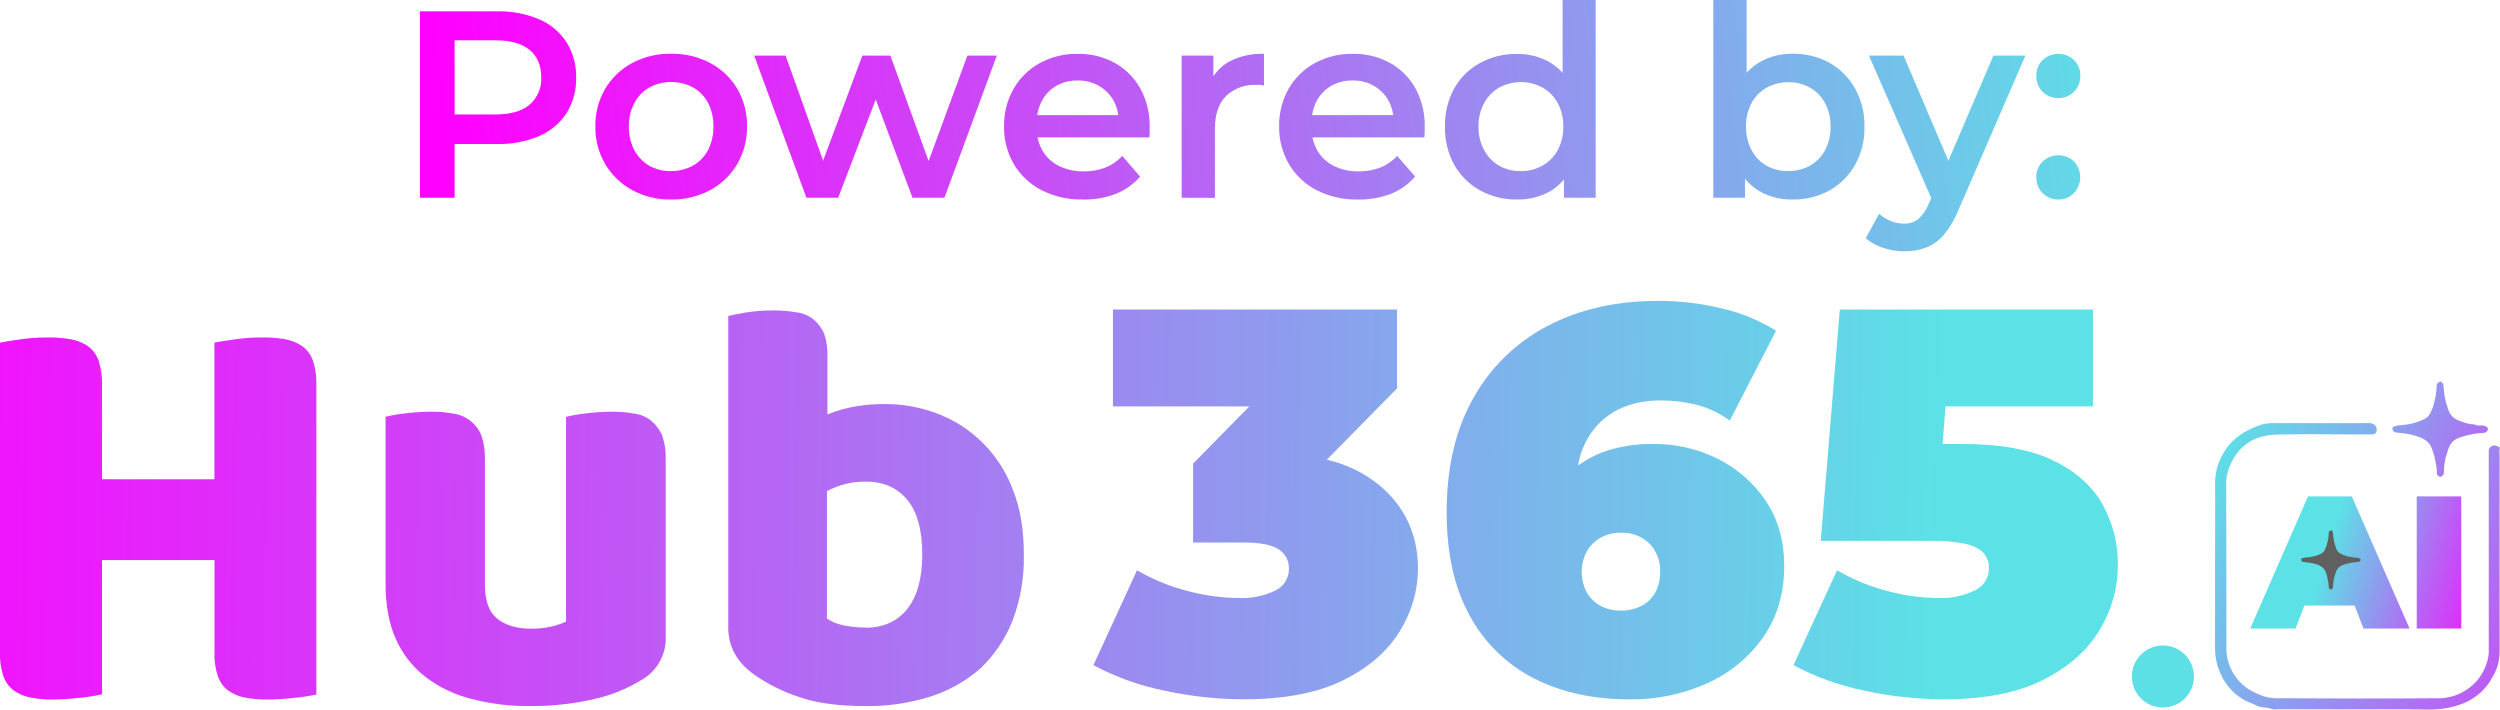
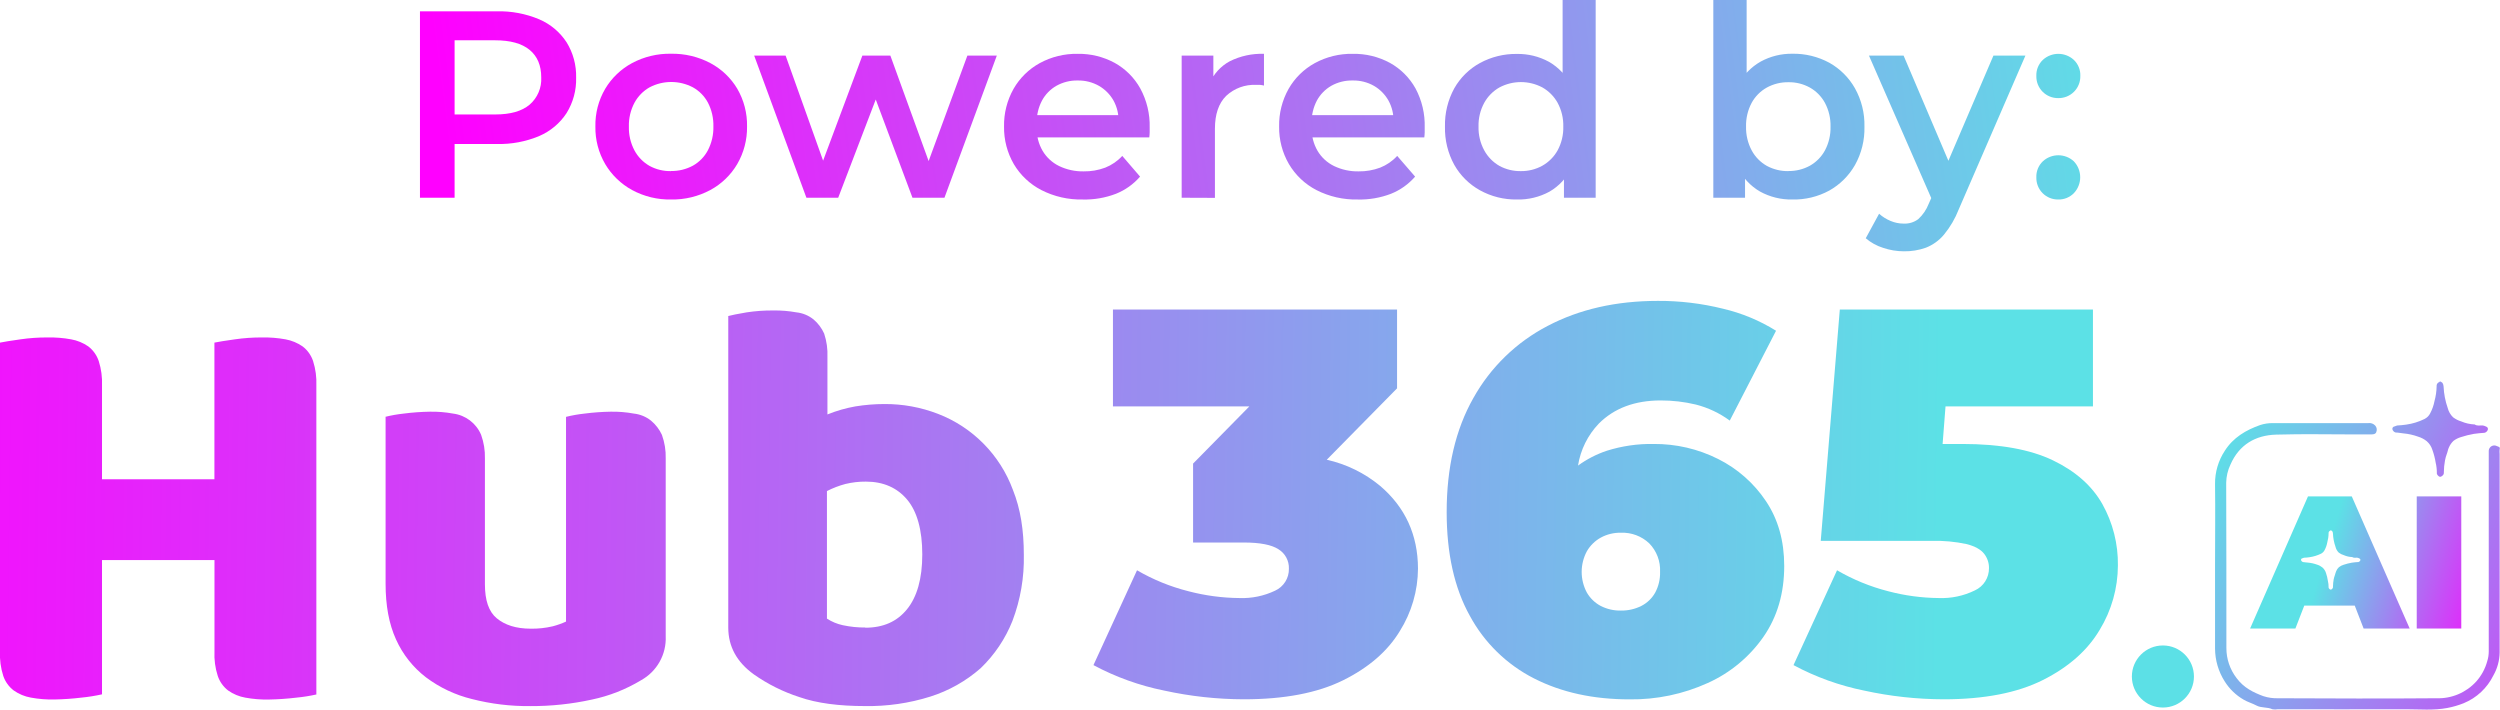
<svg xmlns="http://www.w3.org/2000/svg" xmlns:xlink="http://www.w3.org/1999/xlink" viewBox="0 0 764.41 217.03">
  <defs>
-     <style>.cls-1{fill:url(#Degradado_sin_nombre_125);}.cls-2{fill:url(#Degradado_sin_nombre_125-2);}.cls-3{fill:url(#Degradado_sin_nombre_125-3);}.cls-4{fill:url(#Degradado_sin_nombre_125-4);}.cls-5{fill:#606060;}.cls-6{fill:url(#Degradado_sin_nombre_125-5);}.cls-7{fill:url(#Degradado_sin_nombre_125-6);}.cls-8{fill:url(#Degradado_sin_nombre_125-7);}.cls-9{fill:url(#Degradado_sin_nombre_125-8);}.cls-10{fill:url(#Degradado_sin_nombre_125-9);}.cls-11{fill:url(#Degradado_sin_nombre_125-10);}.cls-12{fill:#5ce0e6;}.cls-13{fill:url(#Degradado_sin_nombre_125-11);}.cls-14{fill:url(#Degradado_sin_nombre_125-12);}.cls-15{fill:url(#Degradado_sin_nombre_125-13);}.cls-16{fill:url(#Degradado_sin_nombre_125-14);}.cls-17{fill:url(#Degradado_sin_nombre_125-15);}.cls-18{fill:url(#Degradado_sin_nombre_125-16);}.cls-19{fill:url(#Degradado_sin_nombre_125-17);}.cls-20{fill:url(#Degradado_sin_nombre_125-18);}.cls-21{fill:url(#Degradado_sin_nombre_125-19);}.cls-22{fill:url(#Degradado_sin_nombre_125-20);}</style>
+     <style>.cls-1{fill:url(#Degradado_sin_nombre_125);}.cls-2{fill:url(#Degradado_sin_nombre_125-2);}.cls-3{fill:url(#Degradado_sin_nombre_125-3);}.cls-4{fill:url(#Degradado_sin_nombre_125-4);}.cls-5{fill:url(#Degradado_sin_nombre_125-5);}.cls-6{fill:url(#Degradado_sin_nombre_125-6);}.cls-7{fill:url(#Degradado_sin_nombre_125-7);}.cls-8{fill:url(#Degradado_sin_nombre_125-8);}.cls-9{fill:url(#Degradado_sin_nombre_125-9);}.cls-10{fill:url(#Degradado_sin_nombre_125-10);}.cls-11{fill:#5ce0e6;}.cls-12{fill:url(#Degradado_sin_nombre_125-11);}.cls-13{fill:url(#Degradado_sin_nombre_125-12);}.cls-14{fill:url(#Degradado_sin_nombre_125-13);}.cls-15{fill:url(#Degradado_sin_nombre_125-14);}.cls-16{fill:url(#Degradado_sin_nombre_125-15);}.cls-17{fill:url(#Degradado_sin_nombre_125-16);}.cls-18{fill:url(#Degradado_sin_nombre_125-17);}.cls-19{fill:url(#Degradado_sin_nombre_125-18);}.cls-20{fill:url(#Degradado_sin_nombre_125-19);}.cls-21{fill:url(#Degradado_sin_nombre_125-20);}</style>
    <linearGradient id="Degradado_sin_nombre_125" x1="833.79" y1="232.85" x2="671.07" y2="146.76" gradientUnits="userSpaceOnUse">
      <stop offset="0" stop-color="#f0f" />
      <stop offset="1" stop-color="#5ce1e6" />
    </linearGradient>
    <linearGradient id="Degradado_sin_nombre_125-2" x1="807.82" y1="163.86" x2="704.99" y2="109.46" xlink:href="#Degradado_sin_nombre_125" />
-     <linearGradient id="Degradado_sin_nombre_125-3" x1="765.61" y1="190.87" x2="709.78" y2="173.87" xlink:href="#Degradado_sin_nombre_125" />
+     <linearGradient id="Degradado_sin_nombre_125-3" x1="765.6" y1="190.86" x2="709.77" y2="173.87" xlink:href="#Degradado_sin_nombre_125" />
    <linearGradient id="Degradado_sin_nombre_125-4" x1="769.19" y1="179.11" x2="713.35" y2="162.12" xlink:href="#Degradado_sin_nombre_125" />
    <linearGradient id="Degradado_sin_nombre_125-5" x1="-59.41" y1="157.1" x2="593.18" y2="165.8" xlink:href="#Degradado_sin_nombre_125" />
    <linearGradient id="Degradado_sin_nombre_125-6" x1="-59.55" y1="167.78" x2="593.04" y2="176.48" xlink:href="#Degradado_sin_nombre_125" />
    <linearGradient id="Degradado_sin_nombre_125-7" x1="-59.33" y1="151.3" x2="593.26" y2="160" xlink:href="#Degradado_sin_nombre_125" />
    <linearGradient id="Degradado_sin_nombre_125-8" x1="-59.29" y1="148.06" x2="593.3" y2="156.76" xlink:href="#Degradado_sin_nombre_125" />
    <linearGradient id="Degradado_sin_nombre_125-9" x1="-59.26" y1="145.41" x2="593.34" y2="154.11" xlink:href="#Degradado_sin_nombre_125" />
    <linearGradient id="Degradado_sin_nombre_125-10" x1="-59.25" y1="145.22" x2="593.34" y2="153.92" xlink:href="#Degradado_sin_nombre_125" />
    <linearGradient id="Degradado_sin_nombre_125-11" x1="134.76" y1="31.81" x2="644" y2="-34.72" xlink:href="#Degradado_sin_nombre_125" />
    <linearGradient id="Degradado_sin_nombre_125-12" x1="136.83" y1="47.68" x2="646.07" y2="-18.85" xlink:href="#Degradado_sin_nombre_125" />
    <linearGradient id="Degradado_sin_nombre_125-13" x1="137.74" y1="54.64" x2="646.98" y2="-11.89" xlink:href="#Degradado_sin_nombre_125" />
    <linearGradient id="Degradado_sin_nombre_125-14" x1="138.93" y1="63.77" x2="648.17" y2="-2.76" xlink:href="#Degradado_sin_nombre_125" />
    <linearGradient id="Degradado_sin_nombre_125-15" x1="139.53" y1="68.34" x2="648.77" y2="1.82" xlink:href="#Degradado_sin_nombre_125" />
    <linearGradient id="Degradado_sin_nombre_125-16" x1="140.34" y1="74.57" x2="649.59" y2="8.04" xlink:href="#Degradado_sin_nombre_125" />
    <linearGradient id="Degradado_sin_nombre_125-17" x1="140.4" y1="74.97" x2="649.64" y2="8.45" xlink:href="#Degradado_sin_nombre_125" />
    <linearGradient id="Degradado_sin_nombre_125-18" x1="141.34" y1="82.18" x2="650.58" y2="15.66" xlink:href="#Degradado_sin_nombre_125" />
    <linearGradient id="Degradado_sin_nombre_125-19" x1="144.12" y1="103.51" x2="653.37" y2="36.99" xlink:href="#Degradado_sin_nombre_125" />
    <linearGradient id="Degradado_sin_nombre_125-20" x1="143.95" y1="102.15" x2="653.19" y2="35.63" xlink:href="#Degradado_sin_nombre_125" />
  </defs>
  <g id="Capa_2" data-name="Capa 2">
    <g id="Capa_1-2" data-name="Capa 1">
      <path class="cls-1" d="M763.49,136.41a1.7,1.7,0,0,0-2.52,1.37c0,.56,0,1.13,0,1.7,0,11.91,0,47.81,0,59.72a9.7,9.7,0,0,1-.47,3,15.3,15.3,0,0,1-3.33,6.15A15.68,15.68,0,0,1,745,213.5c-16.12.14-32.24.07-48.36,0a13.29,13.29,0,0,1-4.59-.64c-3.13-1.16-6-2.58-8.18-5.52a15,15,0,0,1-3.12-9.18c0-16.85,0-33.7-.06-50.55a13.46,13.46,0,0,1,1.3-5.55c2.65-6.07,7.63-9,14-9.17,10-.24,12.09-.07,22.13-.07,2.35,0,4.7,0,7.05,0,.64,0,1.21-.15,1.4-.68a1.88,1.88,0,0,0-.3-2,2.42,2.42,0,0,0-2.13-.77c-12.39,0-16.79,0-29.18,0a12.1,12.1,0,0,0-3.88.59c-4.36,1.54-8.24,3.82-10.8,7.85a18.08,18.08,0,0,0-3,10.19c.11,8.26,0,16.52,0,24.79,0,8.5,0,17,0,25.52a18.83,18.83,0,0,0,2.93,10,16.63,16.63,0,0,0,5.85,5.64c1.21.72,2.63,1.1,3.88,1.77,1.53.82,3.32.41,4.87,1.14a4.53,4.53,0,0,0,1.69,0c13,0,26.08.06,39.13,0,4.22,0,8.46.41,12.69-.39a27.37,27.37,0,0,0,5-1.46,17.52,17.52,0,0,0,9.06-8.48,14.58,14.58,0,0,0,1.92-7c0-12.23,0-48.46,0-60.7a7,7,0,0,1,0-1.45C764.54,136.68,764,136.62,763.49,136.41Z" />
      <path class="cls-2" d="M760,130.36a2.78,2.78,0,0,0-1-.28c-.79,0-1.61.2-2.33-.3a11.42,11.42,0,0,1-4.07-.91,7.89,7.89,0,0,1-2.54-1.28,6,6,0,0,1-1.64-2.85,22.76,22.76,0,0,1-1.26-6.54,2.3,2.3,0,0,0-.32-1.09c-.15-.23-.51-.34-.77-.51-.08.08-.14.19-.23.22a1.23,1.23,0,0,0-.81,1.33,18.31,18.31,0,0,1-.65,4.49,13.41,13.41,0,0,1-1.32,3.75,3.89,3.89,0,0,1-1.73,1.72,18.43,18.43,0,0,1-5.59,1.72c-.93.14-1.86.22-2.79.27a6.42,6.42,0,0,0-.8.29.73.73,0,0,0-.64.86,1.4,1.4,0,0,0,1,1c.78,0,1.56.19,2.33.26a17.73,17.73,0,0,1,4.52,1,7.93,7.93,0,0,1,2.65,1.39,5.85,5.85,0,0,1,1.73,2.67,21,21,0,0,1,1,3.89,13.12,13.12,0,0,1,.36,3.25c-.06.35.53,1,.89,1.07s.63-.18.91-.41a1.13,1.13,0,0,0,.34-.95,20.6,20.6,0,0,1,.36-3.69,12.23,12.23,0,0,1,.54-1.92c.27-.65.34-1.4.65-2a6,6,0,0,1,1.38-2,7.25,7.25,0,0,1,2.27-1.15,28.22,28.22,0,0,1,4-1c1.07-.19,2.16-.22,3.25-.33a1.44,1.44,0,0,0,1-.94C760.81,130.77,760.51,130.57,760,130.36Z" />
-       <polygon class="cls-3" points="705.7 151.78 688.04 192.19 701.89 192.19 704.6 185.15 719.97 185.15 722.67 192.19 736.76 192.19 719.09 151.78 705.7 151.78" />
+       <path class="cls-3" d="M719.09,151.78H705.7L688,192.18h13.85l2.71-7H720l2.71,7h14.08Zm2,20.07c-.68.06-1.36.08-2,.2a17.11,17.11,0,0,0-2.51.64,4.47,4.47,0,0,0-1.41.72,3.58,3.58,0,0,0-.86,1.25c-.2.4-.24.86-.41,1.27a8.46,8.46,0,0,0-.34,1.19,13.48,13.48,0,0,0-.22,2.3.68.68,0,0,1-.21.59c-.17.14-.31.33-.57.26s-.59-.45-.56-.67a7.59,7.59,0,0,0-.22-2,12.85,12.85,0,0,0-.59-2.43,3.67,3.67,0,0,0-1.08-1.66,4.85,4.85,0,0,0-1.65-.87,11.09,11.09,0,0,0-2.82-.62c-.47,0-1-.14-1.45-.16a.92.92,0,0,1-.62-.61.47.47,0,0,1,.41-.54c.17,0,.32-.17.49-.18.58,0,1.16-.08,1.74-.16a11.8,11.8,0,0,0,3.49-1.08,2.46,2.46,0,0,0,1.07-1.07,7.86,7.86,0,0,0,.82-2.34,11,11,0,0,0,.41-2.8.75.75,0,0,1,.51-.82s.09-.09.14-.14c.16.1.39.17.48.32a1.46,1.46,0,0,1,.2.68,14.11,14.11,0,0,0,.78,4.07,3.69,3.69,0,0,0,1,1.78,4.79,4.79,0,0,0,1.58.79,7.07,7.07,0,0,0,2.53.57c.45.32,1,.17,1.45.19a1.54,1.54,0,0,1,.6.17c.3.13.49.26.45.59A.89.89,0,0,1,721.11,171.85Z" />
      <rect class="cls-4" x="738.95" y="151.78" width="13.62" height="40.4" />
-       <path class="cls-5" d="M721.3,170.67a1.54,1.54,0,0,0-.6-.17c-.48,0-1,.13-1.45-.19a7.16,7.16,0,0,1-2.53-.57,4.79,4.79,0,0,1-1.58-.79,3.69,3.69,0,0,1-1-1.78,14.39,14.39,0,0,1-.78-4.07,1.46,1.46,0,0,0-.2-.68c-.09-.15-.32-.22-.48-.32,0,.05-.09.12-.14.14a.76.76,0,0,0-.51.82,11.09,11.09,0,0,1-.4,2.81,8.51,8.51,0,0,1-.82,2.33,2.48,2.48,0,0,1-1.08,1.07,11.71,11.71,0,0,1-3.49,1.08c-.58.08-1.15.13-1.74.16-.17,0-.32.14-.49.18a.45.45,0,0,0-.4.54.89.89,0,0,0,.61.61c.49,0,1,.12,1.46.16a11.11,11.11,0,0,1,2.81.62,4.85,4.85,0,0,1,1.65.87,3.67,3.67,0,0,1,1.08,1.66,12.85,12.85,0,0,1,.59,2.43,8,8,0,0,1,.23,2c0,.22.33.61.55.67s.4-.11.57-.26a.67.67,0,0,0,.21-.58,13.5,13.5,0,0,1,.22-2.31,8.86,8.86,0,0,1,.34-1.19c.17-.41.21-.87.41-1.27a3.58,3.58,0,0,1,.86-1.25,4.47,4.47,0,0,1,1.41-.72,18.47,18.47,0,0,1,2.51-.64c.66-.12,1.34-.14,2-.2a.92.92,0,0,0,.65-.59C721.79,170.93,721.6,170.8,721.3,170.67Z" />
-       <path class="cls-6" d="M96.89,212.31a50,50,0,0,1-6.24,1,81.74,81.74,0,0,1-8.41.58,35.47,35.47,0,0,1-7.25-.58,13,13,0,0,1-5.22-2.17,9.36,9.36,0,0,1-3.19-4.48,21.19,21.19,0,0,1-1-7.51v-27.9H31.19v41.05a50.66,50.66,0,0,1-6.24,1,82.21,82.21,0,0,1-8.27.58,35.41,35.41,0,0,1-7.25-.58,13,13,0,0,1-5.22-2.17A9.36,9.36,0,0,1,1,206.67a21.19,21.19,0,0,1-1-7.51v-94.4c1.31-.29,3.34-.57,6.24-1a56,56,0,0,1,8.26-.58,36.23,36.23,0,0,1,7.26.58A13.38,13.38,0,0,1,27,105.92a9.43,9.43,0,0,1,3.19,4.48,21.77,21.77,0,0,1,1,7.52v28.62H65.56V104.76c1.31-.29,3.34-.57,6.24-1a56.09,56.09,0,0,1,8.27-.58,36.19,36.19,0,0,1,7.25.58,13.38,13.38,0,0,1,5.22,2.17,9.36,9.36,0,0,1,3.19,4.48,21.77,21.77,0,0,1,1,7.52v94.39Z" />
-       <path class="cls-7" d="M117.78,127.46a41.5,41.5,0,0,1,5.66-1,71.14,71.14,0,0,1,8-.58,35.85,35.85,0,0,1,7.11.58,10.77,10.77,0,0,1,8.56,6.5,19.93,19.93,0,0,1,1.16,7.23v38.45c0,4.91,1.16,8.38,3.62,10.41s5.81,3.18,10.45,3.18a27.21,27.21,0,0,0,6.67-.73,25,25,0,0,0,4.06-1.44V127.46a41.81,41.81,0,0,1,5.66-1,71.15,71.15,0,0,1,8-.58,35.68,35.68,0,0,1,7.1.58,10.16,10.16,0,0,1,5.23,2.16,12.51,12.51,0,0,1,3.33,4.34,19.71,19.71,0,0,1,1.16,7.23v54.35A14.63,14.63,0,0,1,196,208,48,48,0,0,1,181,213.9a85.75,85.75,0,0,1-18.86,2,68.84,68.84,0,0,1-17.84-2.16,38.64,38.64,0,0,1-14.07-6.65,30.27,30.27,0,0,1-9.14-11.57c-2.17-4.77-3.19-10.41-3.19-17.06v-51Z" />
-       <path class="cls-8" d="M222.5,96.67c1.16-.29,3.05-.72,5.8-1.16a50.53,50.53,0,0,1,8.13-.58,36.45,36.45,0,0,1,7.1.58,10,10,0,0,1,5.23,2.17A12.19,12.19,0,0,1,252,102a20.24,20.24,0,0,1,1,7.22v17.5a42.59,42.59,0,0,1,8.56-2.46,55.54,55.54,0,0,1,8.85-.72,44.66,44.66,0,0,1,16.39,3,39.6,39.6,0,0,1,22.92,23.27c2.32,5.79,3.33,12.29,3.33,19.81a53.74,53.74,0,0,1-3.48,20.23,40.94,40.94,0,0,1-9.72,14.46A42.88,42.88,0,0,1,284.44,213a63.05,63.05,0,0,1-20,2.89c-7.83,0-14.65-.86-20-2.74a51.91,51.91,0,0,1-13.93-6.94q-7.83-5.64-7.83-14.31V96.67Zm42.07,95.26c5.51,0,9.71-1.88,12.76-5.64S282,177,282,169.52s-1.59-13.15-4.64-16.77-7.25-5.49-12.62-5.49a25.8,25.8,0,0,0-6.24.72,28.5,28.5,0,0,0-5.65,2.17v39a14.52,14.52,0,0,0,4.78,2,31.5,31.5,0,0,0,7,.72Z" />
-       <path class="cls-9" d="M422,148.57a38.88,38.88,0,0,0-16.32-8l21.49-21.83V94.64H340.3v29.63H382l-17.2,17.48v24.13h15.48q7.5,0,10.66,2.08a6.69,6.69,0,0,1,3.16,5.91,7.22,7.22,0,0,1-4.25,6.75,23.28,23.28,0,0,1-10.9,2.24,63.49,63.49,0,0,1-15.56-2.08,60.75,60.75,0,0,1-15.73-6.41l-13.32,29A78.7,78.7,0,0,0,356,211.16a115.08,115.08,0,0,0,24.3,2.66q18.64,0,30.38-5.82t17.31-15a36.29,36.29,0,0,0,5.58-19.15Q433.52,158.39,422,148.57Z" />
-       <path class="cls-10" d="M525.32,140.33a43.18,43.18,0,0,0-19.72-4.58,45,45,0,0,0-14.32,2.08,32.39,32.39,0,0,0-8.78,4.53,24,24,0,0,1,6.37-12.85q7.06-7.06,18.89-7.07a45.85,45.85,0,0,1,10.74,1.25,30.07,30.07,0,0,1,10.4,4.91l14.15-27.47a53.9,53.9,0,0,0-16.23-6.74A81,81,0,0,0,506.93,92q-19.14,0-33.71,7.65a55.11,55.11,0,0,0-22.72,22.06q-8.16,14.4-8.16,34.87,0,19,7.08,31.71a46,46,0,0,0,19.64,19.15q12.57,6.41,29.21,6.4a56,56,0,0,0,23.89-5,41.51,41.51,0,0,0,17.06-14.15q6.33-9.15,6.33-21.64,0-11.49-5.58-19.81A38,38,0,0,0,525.32,140.33ZM506.1,181.2a10.14,10.14,0,0,1-4.25,4.08,13.46,13.46,0,0,1-6.24,1.41,13,13,0,0,1-6.16-1.41,10.73,10.73,0,0,1-4.24-4.08,13.38,13.38,0,0,1,0-12.65,11.14,11.14,0,0,1,4.24-4.16,12.33,12.33,0,0,1,6.16-1.5,11.9,11.9,0,0,1,8.66,3.24,11.69,11.69,0,0,1,3.32,8.74A12.72,12.72,0,0,1,506.1,181.2Z" />
-       <path class="cls-11" d="M642.84,154.15q-4.74-8.4-15.14-13.4t-27.72-5h-6l.89-11.48h45.08V94.64h-77.4l-5.83,70.74h33.79a45.25,45.25,0,0,1,10.9,1q3.75,1,5.25,2.92a6.93,6.93,0,0,1,1.5,4.41,7.39,7.39,0,0,1-4.33,6.82,23,23,0,0,1-11,2.33,62.57,62.57,0,0,1-15.48-2.08,61.24,61.24,0,0,1-15.65-6.41l-13.31,29A78.59,78.59,0,0,0,570,211.16a115.08,115.08,0,0,0,24.3,2.66q18.64,0,30.38-5.91T642,192.6a38.07,38.07,0,0,0,5.58-19.72A37.37,37.37,0,0,0,642.84,154.15Z" />
-       <circle class="cls-12" cx="661.34" cy="206.85" r="9.49" />
-       <path class="cls-13" d="M128.41,60.46v-57h23.47a31.45,31.45,0,0,1,13,2.45,18.82,18.82,0,0,1,8.35,7,19.6,19.6,0,0,1,2.93,10.84,19.55,19.55,0,0,1-2.93,10.84,18.84,18.84,0,0,1-8.35,7,31.45,31.45,0,0,1-13,2.44h-17.6L139,39V60.46ZM139,40.17,134.28,35h17.11q7,0,10.55-3a10.3,10.3,0,0,0,3.55-8.36q0-5.46-3.55-8.39t-10.55-2.93H134.28L139,7.17Z" />
-       <path class="cls-14" d="M205.18,61a24.07,24.07,0,0,1-11.9-2.89,21.58,21.58,0,0,1-8.23-7.94,22,22,0,0,1-3-11.49,21.92,21.92,0,0,1,3-11.53,21.33,21.33,0,0,1,8.23-7.87,24.38,24.38,0,0,1,11.9-2.85,24.79,24.79,0,0,1,12,2.85,21.13,21.13,0,0,1,8.24,7.83,22.11,22.11,0,0,1,3,11.57,22.25,22.25,0,0,1-3,11.49,21.26,21.26,0,0,1-8.24,7.94A24.47,24.47,0,0,1,205.18,61Zm0-8.71a13.62,13.62,0,0,0,6.68-1.63,11.59,11.59,0,0,0,4.6-4.73,15.07,15.07,0,0,0,1.67-7.25,15.05,15.05,0,0,0-1.67-7.3,11.58,11.58,0,0,0-4.6-4.68,14.26,14.26,0,0,0-13.24,0A11.93,11.93,0,0,0,194,31.41a14.73,14.73,0,0,0-1.71,7.3A14.75,14.75,0,0,0,194,46a11.93,11.93,0,0,0,4.61,4.73A13.16,13.16,0,0,0,205.18,52.32Z" />
-       <path class="cls-15" d="M246.57,60.46,230.6,17h9.61l13.7,38.38h-4.57L263.68,17h8.56l13.93,38.38h-4.48L295.79,17h9L288.78,60.46H279l-12.71-34h3l-13,34Z" />
-       <path class="cls-16" d="M331.07,61a26.5,26.5,0,0,1-12.67-2.89A20.94,20.94,0,0,1,310,50.2a22.26,22.26,0,0,1-3-11.49,22.62,22.62,0,0,1,2.9-11.53,20.74,20.74,0,0,1,8-7.87,23.4,23.4,0,0,1,11.62-2.85,22.93,22.93,0,0,1,11.32,2.77,20.13,20.13,0,0,1,7.82,7.82A23.74,23.74,0,0,1,351.53,39c0,.44,0,.93,0,1.47s-.07,1.06-.12,1.55H315.1V35.2H346l-4,2.12a12.5,12.5,0,0,0-1.54-6.6A12,12,0,0,0,336,26.24a12.62,12.62,0,0,0-6.47-1.63A12.8,12.8,0,0,0,323,26.24a11.46,11.46,0,0,0-4.4,4.52A13.93,13.93,0,0,0,317,37.57V39.2a13.24,13.24,0,0,0,1.79,6.92,12,12,0,0,0,5.05,4.65,16.62,16.62,0,0,0,7.5,1.63,18.13,18.13,0,0,0,6.6-1.14,14.07,14.07,0,0,0,5.21-3.59L348.59,54a19.1,19.1,0,0,1-7.37,5.25A26.44,26.44,0,0,1,331.07,61Z" />
-       <path class="cls-17" d="M361.31,60.46V17H371v12l-1.14-3.51A13.83,13.83,0,0,1,376,18.74a21.76,21.76,0,0,1,10.48-2.28v9.7a7.55,7.55,0,0,0-1.23-.21c-.38,0-.76,0-1.14,0a12.56,12.56,0,0,0-9.21,3.38q-3.42,3.39-3.42,10.07v21.1Z" />
-       <path class="cls-18" d="M415.17,61a26.47,26.47,0,0,1-12.67-2.89,20.94,20.94,0,0,1-8.39-7.94,22.16,22.16,0,0,1-3-11.49A22.62,22.62,0,0,1,394,27.18a20.69,20.69,0,0,1,8-7.87,23.36,23.36,0,0,1,11.61-2.85A23,23,0,0,1,425,19.23a20.13,20.13,0,0,1,7.82,7.82A23.84,23.84,0,0,1,435.62,39c0,.44,0,.93,0,1.47s-.07,1.06-.12,1.55H399.2V35.2h30.88l-4,2.12a12.5,12.5,0,0,0-1.55-6.6,12,12,0,0,0-4.44-4.48,12.63,12.63,0,0,0-6.48-1.63,12.82,12.82,0,0,0-6.56,1.63,11.59,11.59,0,0,0-4.4,4.52,13.93,13.93,0,0,0-1.59,6.81V39.2a13.25,13.25,0,0,0,1.8,6.92,11.91,11.91,0,0,0,5.05,4.65,16.61,16.61,0,0,0,7.49,1.63A18.15,18.15,0,0,0,422,51.26a14.07,14.07,0,0,0,5.21-3.59L432.69,54a19.17,19.17,0,0,1-7.37,5.25A26.51,26.51,0,0,1,415.17,61Z" />
-       <path class="cls-19" d="M463.82,61a22.6,22.6,0,0,1-11.29-2.81,20.33,20.33,0,0,1-7.86-7.78,23.16,23.16,0,0,1-2.85-11.73A23.23,23.23,0,0,1,444.67,27a20.16,20.16,0,0,1,7.86-7.74,23,23,0,0,1,11.29-2.77,19.79,19.79,0,0,1,9.78,2.4,17,17,0,0,1,6.84,7.3Q483,31.05,483,38.71a28.13,28.13,0,0,1-2.45,12.51,16.74,16.74,0,0,1-6.76,7.37A19.82,19.82,0,0,1,463.82,61ZM465,52.32a13.19,13.19,0,0,0,6.56-1.63A12.23,12.23,0,0,0,476.25,46,14.54,14.54,0,0,0,478,38.71a14.53,14.53,0,0,0-1.75-7.3,12.23,12.23,0,0,0-4.65-4.68,14,14,0,0,0-13.12,0,12.13,12.13,0,0,0-4.64,4.68,14.43,14.43,0,0,0-1.76,7.3A14.44,14.44,0,0,0,453.84,46a12.13,12.13,0,0,0,4.64,4.73A13.22,13.22,0,0,0,465,52.32Zm13.2,8.14V50.2l.41-11.57-.82-11.58V0h10.11V60.46Z" />
-       <path class="cls-20" d="M523.87,60.46V0h10.19V27.05l-.82,11.58.33,11.57V60.46ZM548,61a19.67,19.67,0,0,1-9.86-2.44,17,17,0,0,1-6.8-7.37,27.69,27.69,0,0,1-2.49-12.51q0-7.66,2.57-12.55a17.2,17.2,0,0,1,6.93-7.3,19.65,19.65,0,0,1,9.65-2.4,22.9,22.9,0,0,1,11.37,2.77A20.54,20.54,0,0,1,567.18,27a22.94,22.94,0,0,1,2.9,11.74,22.88,22.88,0,0,1-2.9,11.73,20.71,20.71,0,0,1-7.82,7.78A22.51,22.51,0,0,1,548,61Zm-1.14-8.71a13.19,13.19,0,0,0,6.56-1.63A11.93,11.93,0,0,0,558,46a14.75,14.75,0,0,0,1.71-7.25,14.73,14.73,0,0,0-1.71-7.3,11.93,11.93,0,0,0-4.61-4.68,13.08,13.08,0,0,0-6.56-1.63,13.34,13.34,0,0,0-6.6,1.63,11.87,11.87,0,0,0-4.64,4.68,14.73,14.73,0,0,0-1.71,7.3A14.75,14.75,0,0,0,535.61,46a11.87,11.87,0,0,0,4.64,4.73A13.45,13.45,0,0,0,546.85,52.32Z" />
-       <path class="cls-21" d="M582.14,76.84a19.91,19.91,0,0,1-6.36-1.06,15,15,0,0,1-5.3-2.93l4.08-7.5a12.11,12.11,0,0,0,3.5,2.2,10.22,10.22,0,0,0,4,.82A6.88,6.88,0,0,0,586.54,67a12.42,12.42,0,0,0,3.17-4.64l2.53-5.71.82-1.22L609.52,17h9.78L598.92,64a28.31,28.31,0,0,1-4.52,7.74,13.74,13.74,0,0,1-5.54,4A19.11,19.11,0,0,1,582.14,76.84Zm9-14.83L571.46,17h10.59l16,37.57Z" />
-       <path class="cls-22" d="M629.32,30a6.61,6.61,0,0,1-6.68-6.77,6.46,6.46,0,0,1,2-4.93,7,7,0,0,1,9.45,0,6.43,6.43,0,0,1,2,4.93A6.63,6.63,0,0,1,629.32,30Zm0,31a6.59,6.59,0,0,1-6.68-6.76,6.45,6.45,0,0,1,2-4.93,7,7,0,0,1,9.45,0,7.08,7.08,0,0,1,0,9.78A6.48,6.48,0,0,1,629.32,61Z" />
+       <path class="cls-5" d="M96.89,212.31a50,50,0,0,1-6.24,1,81.74,81.74,0,0,1-8.41.58,35.47,35.47,0,0,1-7.25-.58,13,13,0,0,1-5.22-2.17,9.36,9.36,0,0,1-3.19-4.48,21.19,21.19,0,0,1-1-7.51v-27.9H31.19v41.05a50.66,50.66,0,0,1-6.24,1,82.21,82.21,0,0,1-8.27.58,35.41,35.41,0,0,1-7.25-.58,13,13,0,0,1-5.22-2.17A9.36,9.36,0,0,1,1,206.67a21.19,21.19,0,0,1-1-7.51v-94.4c1.31-.29,3.34-.57,6.24-1a56,56,0,0,1,8.26-.58,36.23,36.23,0,0,1,7.26.58A13.38,13.38,0,0,1,27,105.92a9.43,9.43,0,0,1,3.19,4.48,21.77,21.77,0,0,1,1,7.52v28.62H65.56V104.76c1.31-.29,3.34-.57,6.24-1a56.09,56.09,0,0,1,8.27-.58,36.19,36.19,0,0,1,7.25.58,13.38,13.38,0,0,1,5.22,2.17,9.36,9.36,0,0,1,3.19,4.48,21.77,21.77,0,0,1,1,7.52v94.39Z" />
+       <path class="cls-6" d="M117.78,127.46a41.5,41.5,0,0,1,5.66-1,71.14,71.14,0,0,1,8-.58,35.85,35.85,0,0,1,7.11.58,10.77,10.77,0,0,1,8.56,6.5,19.93,19.93,0,0,1,1.16,7.23v38.45c0,4.91,1.16,8.38,3.62,10.41s5.81,3.18,10.45,3.18a27.21,27.21,0,0,0,6.67-.73,25,25,0,0,0,4.06-1.44V127.46a41.81,41.81,0,0,1,5.66-1,71.15,71.15,0,0,1,8-.58,35.68,35.68,0,0,1,7.1.58,10.16,10.16,0,0,1,5.23,2.16,12.51,12.51,0,0,1,3.33,4.34,19.71,19.71,0,0,1,1.16,7.23v54.35A14.63,14.63,0,0,1,196,208,48,48,0,0,1,181,213.9a85.75,85.75,0,0,1-18.86,2,68.84,68.84,0,0,1-17.84-2.16,38.64,38.64,0,0,1-14.07-6.65,30.27,30.27,0,0,1-9.14-11.57c-2.17-4.77-3.19-10.41-3.19-17.06v-51Z" />
+       <path class="cls-7" d="M222.5,96.67c1.16-.29,3.05-.72,5.8-1.16a50.53,50.53,0,0,1,8.13-.58,36.45,36.45,0,0,1,7.1.58,10,10,0,0,1,5.23,2.17A12.19,12.19,0,0,1,252,102a20.24,20.24,0,0,1,1,7.22v17.5a42.59,42.59,0,0,1,8.56-2.46,55.54,55.54,0,0,1,8.85-.72,44.66,44.66,0,0,1,16.39,3,39.6,39.6,0,0,1,22.92,23.27c2.32,5.79,3.33,12.29,3.33,19.81a53.74,53.74,0,0,1-3.48,20.23,40.94,40.94,0,0,1-9.72,14.46A42.88,42.88,0,0,1,284.44,213a63.05,63.05,0,0,1-20,2.89c-7.83,0-14.65-.86-20-2.74a51.91,51.91,0,0,1-13.93-6.94q-7.83-5.64-7.83-14.31V96.67Zm42.07,95.26c5.51,0,9.71-1.88,12.76-5.64S282,177,282,169.52s-1.59-13.15-4.64-16.77-7.25-5.49-12.62-5.49a25.8,25.8,0,0,0-6.24.72,28.5,28.5,0,0,0-5.65,2.17v39a14.52,14.52,0,0,0,4.78,2,31.5,31.5,0,0,0,7,.72Z" />
+       <path class="cls-8" d="M422,148.57a38.88,38.88,0,0,0-16.32-8l21.49-21.83V94.64H340.3v29.63H382l-17.2,17.48v24.13h15.48q7.5,0,10.66,2.08a6.69,6.69,0,0,1,3.16,5.91,7.22,7.22,0,0,1-4.25,6.75,23.28,23.28,0,0,1-10.9,2.24,63.49,63.49,0,0,1-15.56-2.08,60.75,60.75,0,0,1-15.73-6.41l-13.32,29A78.7,78.7,0,0,0,356,211.16a115.08,115.08,0,0,0,24.3,2.66q18.64,0,30.38-5.82t17.31-15a36.29,36.29,0,0,0,5.58-19.15Q433.52,158.39,422,148.57Z" />
+       <path class="cls-9" d="M525.32,140.33a43.18,43.18,0,0,0-19.72-4.58,45,45,0,0,0-14.32,2.08,32.39,32.39,0,0,0-8.78,4.53,24,24,0,0,1,6.37-12.85q7.06-7.06,18.89-7.07a45.85,45.85,0,0,1,10.74,1.25,30.07,30.07,0,0,1,10.4,4.91l14.15-27.47a53.9,53.9,0,0,0-16.23-6.74A81,81,0,0,0,506.93,92q-19.14,0-33.71,7.65a55.11,55.11,0,0,0-22.72,22.06q-8.16,14.4-8.16,34.87,0,19,7.08,31.71a46,46,0,0,0,19.64,19.15q12.57,6.41,29.21,6.4a56,56,0,0,0,23.89-5,41.51,41.51,0,0,0,17.06-14.15q6.33-9.15,6.33-21.64,0-11.49-5.58-19.81A38,38,0,0,0,525.32,140.33ZM506.1,181.2a10.14,10.14,0,0,1-4.25,4.08,13.46,13.46,0,0,1-6.24,1.41,13,13,0,0,1-6.16-1.41,10.73,10.73,0,0,1-4.24-4.08,13.38,13.38,0,0,1,0-12.65,11.14,11.14,0,0,1,4.24-4.16,12.33,12.33,0,0,1,6.16-1.5,11.9,11.9,0,0,1,8.66,3.24,11.69,11.69,0,0,1,3.32,8.74A12.72,12.72,0,0,1,506.1,181.2Z" />
+       <path class="cls-10" d="M642.84,154.15q-4.74-8.4-15.14-13.4t-27.72-5h-6l.89-11.48h45.08V94.64h-77.4l-5.83,70.74h33.79a45.25,45.25,0,0,1,10.9,1q3.75,1,5.25,2.92a6.93,6.93,0,0,1,1.5,4.41,7.39,7.39,0,0,1-4.33,6.82,23,23,0,0,1-11,2.33,62.57,62.57,0,0,1-15.48-2.08,61.24,61.24,0,0,1-15.65-6.41l-13.31,29A78.59,78.59,0,0,0,570,211.16a115.08,115.08,0,0,0,24.3,2.66q18.64,0,30.38-5.91T642,192.6a38.07,38.07,0,0,0,5.58-19.72A37.37,37.37,0,0,0,642.84,154.15Z" />
+       <circle class="cls-11" cx="661.34" cy="206.85" r="9.49" />
+       <path class="cls-12" d="M128.41,60.46v-57h23.47a31.45,31.45,0,0,1,13,2.45,18.82,18.82,0,0,1,8.35,7,19.6,19.6,0,0,1,2.93,10.84,19.55,19.55,0,0,1-2.93,10.84,18.84,18.84,0,0,1-8.35,7,31.45,31.45,0,0,1-13,2.44h-17.6L139,39V60.46ZM139,40.17,134.28,35h17.11q7,0,10.55-3a10.3,10.3,0,0,0,3.55-8.36q0-5.46-3.55-8.39t-10.55-2.93H134.28L139,7.17Z" />
+       <path class="cls-13" d="M205.18,61a24.07,24.07,0,0,1-11.9-2.89,21.58,21.58,0,0,1-8.23-7.94,22,22,0,0,1-3-11.49,21.92,21.92,0,0,1,3-11.53,21.33,21.33,0,0,1,8.23-7.87,24.38,24.38,0,0,1,11.9-2.85,24.79,24.79,0,0,1,12,2.85,21.13,21.13,0,0,1,8.24,7.83,22.11,22.11,0,0,1,3,11.57,22.25,22.25,0,0,1-3,11.49,21.26,21.26,0,0,1-8.24,7.94A24.47,24.47,0,0,1,205.18,61Zm0-8.71a13.62,13.62,0,0,0,6.68-1.63,11.59,11.59,0,0,0,4.6-4.73,15.07,15.07,0,0,0,1.67-7.25,15.05,15.05,0,0,0-1.67-7.3,11.58,11.58,0,0,0-4.6-4.68,14.26,14.26,0,0,0-13.24,0A11.93,11.93,0,0,0,194,31.41a14.73,14.73,0,0,0-1.71,7.3A14.75,14.75,0,0,0,194,46a11.93,11.93,0,0,0,4.61,4.73A13.16,13.16,0,0,0,205.18,52.32Z" />
+       <path class="cls-14" d="M246.57,60.46,230.6,17h9.61l13.7,38.38h-4.57L263.68,17h8.56l13.93,38.38h-4.48L295.79,17h9L288.78,60.46H279l-12.71-34h3l-13,34Z" />
+       <path class="cls-15" d="M331.07,61a26.5,26.5,0,0,1-12.67-2.89A20.94,20.94,0,0,1,310,50.2a22.26,22.26,0,0,1-3-11.49,22.62,22.62,0,0,1,2.9-11.53,20.74,20.74,0,0,1,8-7.87,23.4,23.4,0,0,1,11.62-2.85,22.93,22.93,0,0,1,11.32,2.77,20.13,20.13,0,0,1,7.82,7.82A23.74,23.74,0,0,1,351.53,39c0,.44,0,.93,0,1.47s-.07,1.06-.12,1.55H315.1V35.2H346l-4,2.12a12.5,12.5,0,0,0-1.54-6.6A12,12,0,0,0,336,26.24a12.62,12.62,0,0,0-6.47-1.63A12.8,12.8,0,0,0,323,26.24a11.46,11.46,0,0,0-4.4,4.52A13.93,13.93,0,0,0,317,37.57V39.2a13.24,13.24,0,0,0,1.79,6.92,12,12,0,0,0,5.05,4.65,16.62,16.62,0,0,0,7.5,1.63,18.13,18.13,0,0,0,6.6-1.14,14.07,14.07,0,0,0,5.21-3.59L348.59,54a19.1,19.1,0,0,1-7.37,5.25A26.44,26.44,0,0,1,331.07,61Z" />
+       <path class="cls-16" d="M361.31,60.46V17H371v12l-1.14-3.51A13.83,13.83,0,0,1,376,18.74a21.76,21.76,0,0,1,10.48-2.28v9.7a7.55,7.55,0,0,0-1.23-.21c-.38,0-.76,0-1.14,0a12.56,12.56,0,0,0-9.21,3.38q-3.42,3.39-3.42,10.07v21.1Z" />
+       <path class="cls-17" d="M415.17,61a26.47,26.47,0,0,1-12.67-2.89,20.94,20.94,0,0,1-8.39-7.94,22.16,22.16,0,0,1-3-11.49A22.62,22.62,0,0,1,394,27.18a20.69,20.69,0,0,1,8-7.87,23.36,23.36,0,0,1,11.61-2.85A23,23,0,0,1,425,19.23a20.13,20.13,0,0,1,7.82,7.82A23.84,23.84,0,0,1,435.62,39c0,.44,0,.93,0,1.47s-.07,1.06-.12,1.55H399.2V35.2h30.88l-4,2.12a12.5,12.5,0,0,0-1.55-6.6,12,12,0,0,0-4.44-4.48,12.63,12.63,0,0,0-6.48-1.63,12.82,12.82,0,0,0-6.56,1.63,11.59,11.59,0,0,0-4.4,4.52,13.93,13.93,0,0,0-1.59,6.81V39.2a13.25,13.25,0,0,0,1.8,6.92,11.91,11.91,0,0,0,5.05,4.65,16.61,16.61,0,0,0,7.49,1.63A18.15,18.15,0,0,0,422,51.26a14.07,14.07,0,0,0,5.21-3.59L432.69,54a19.17,19.17,0,0,1-7.37,5.25A26.51,26.51,0,0,1,415.17,61Z" />
+       <path class="cls-18" d="M463.82,61a22.6,22.6,0,0,1-11.29-2.81,20.33,20.33,0,0,1-7.86-7.78,23.16,23.16,0,0,1-2.85-11.73A23.23,23.23,0,0,1,444.67,27a20.16,20.16,0,0,1,7.86-7.74,23,23,0,0,1,11.29-2.77,19.79,19.79,0,0,1,9.78,2.4,17,17,0,0,1,6.84,7.3Q483,31.05,483,38.71a28.13,28.13,0,0,1-2.45,12.51,16.74,16.74,0,0,1-6.76,7.37A19.82,19.82,0,0,1,463.82,61ZM465,52.32a13.19,13.19,0,0,0,6.56-1.63A12.23,12.23,0,0,0,476.25,46,14.54,14.54,0,0,0,478,38.71a14.53,14.53,0,0,0-1.75-7.3,12.23,12.23,0,0,0-4.65-4.68,14,14,0,0,0-13.12,0,12.13,12.13,0,0,0-4.64,4.68,14.43,14.43,0,0,0-1.76,7.3A14.44,14.44,0,0,0,453.84,46a12.13,12.13,0,0,0,4.64,4.73A13.22,13.22,0,0,0,465,52.32Zm13.2,8.14V50.2l.41-11.57-.82-11.58V0h10.11V60.46Z" />
+       <path class="cls-19" d="M523.87,60.46V0h10.19V27.05l-.82,11.58.33,11.57V60.46ZM548,61a19.67,19.67,0,0,1-9.86-2.44,17,17,0,0,1-6.8-7.37,27.69,27.69,0,0,1-2.49-12.51q0-7.66,2.57-12.55a17.2,17.2,0,0,1,6.93-7.3,19.65,19.65,0,0,1,9.65-2.4,22.9,22.9,0,0,1,11.37,2.77A20.54,20.54,0,0,1,567.18,27a22.94,22.94,0,0,1,2.9,11.74,22.88,22.88,0,0,1-2.9,11.73,20.71,20.71,0,0,1-7.82,7.78A22.51,22.51,0,0,1,548,61Zm-1.14-8.71a13.19,13.19,0,0,0,6.56-1.63A11.93,11.93,0,0,0,558,46a14.75,14.75,0,0,0,1.71-7.25,14.73,14.73,0,0,0-1.71-7.3,11.93,11.93,0,0,0-4.61-4.68,13.08,13.08,0,0,0-6.56-1.63,13.34,13.34,0,0,0-6.6,1.63,11.87,11.87,0,0,0-4.64,4.68,14.73,14.73,0,0,0-1.71,7.3A14.75,14.75,0,0,0,535.61,46a11.87,11.87,0,0,0,4.64,4.73A13.45,13.45,0,0,0,546.85,52.32Z" />
+       <path class="cls-20" d="M582.14,76.84a19.91,19.91,0,0,1-6.36-1.06,15,15,0,0,1-5.3-2.93l4.08-7.5a12.11,12.11,0,0,0,3.5,2.2,10.22,10.22,0,0,0,4,.82A6.88,6.88,0,0,0,586.54,67a12.42,12.42,0,0,0,3.17-4.64l2.53-5.71.82-1.22L609.52,17h9.78L598.92,64a28.31,28.31,0,0,1-4.52,7.74,13.74,13.74,0,0,1-5.54,4A19.11,19.11,0,0,1,582.14,76.84Zm9-14.83L571.46,17h10.59l16,37.57Z" />
+       <path class="cls-21" d="M629.32,30a6.61,6.61,0,0,1-6.68-6.77,6.46,6.46,0,0,1,2-4.93,7,7,0,0,1,9.45,0,6.43,6.43,0,0,1,2,4.93A6.63,6.63,0,0,1,629.32,30Zm0,31a6.59,6.59,0,0,1-6.68-6.76,6.45,6.45,0,0,1,2-4.93,7,7,0,0,1,9.45,0,7.08,7.08,0,0,1,0,9.78A6.48,6.48,0,0,1,629.32,61Z" />
    </g>
  </g>
</svg>
